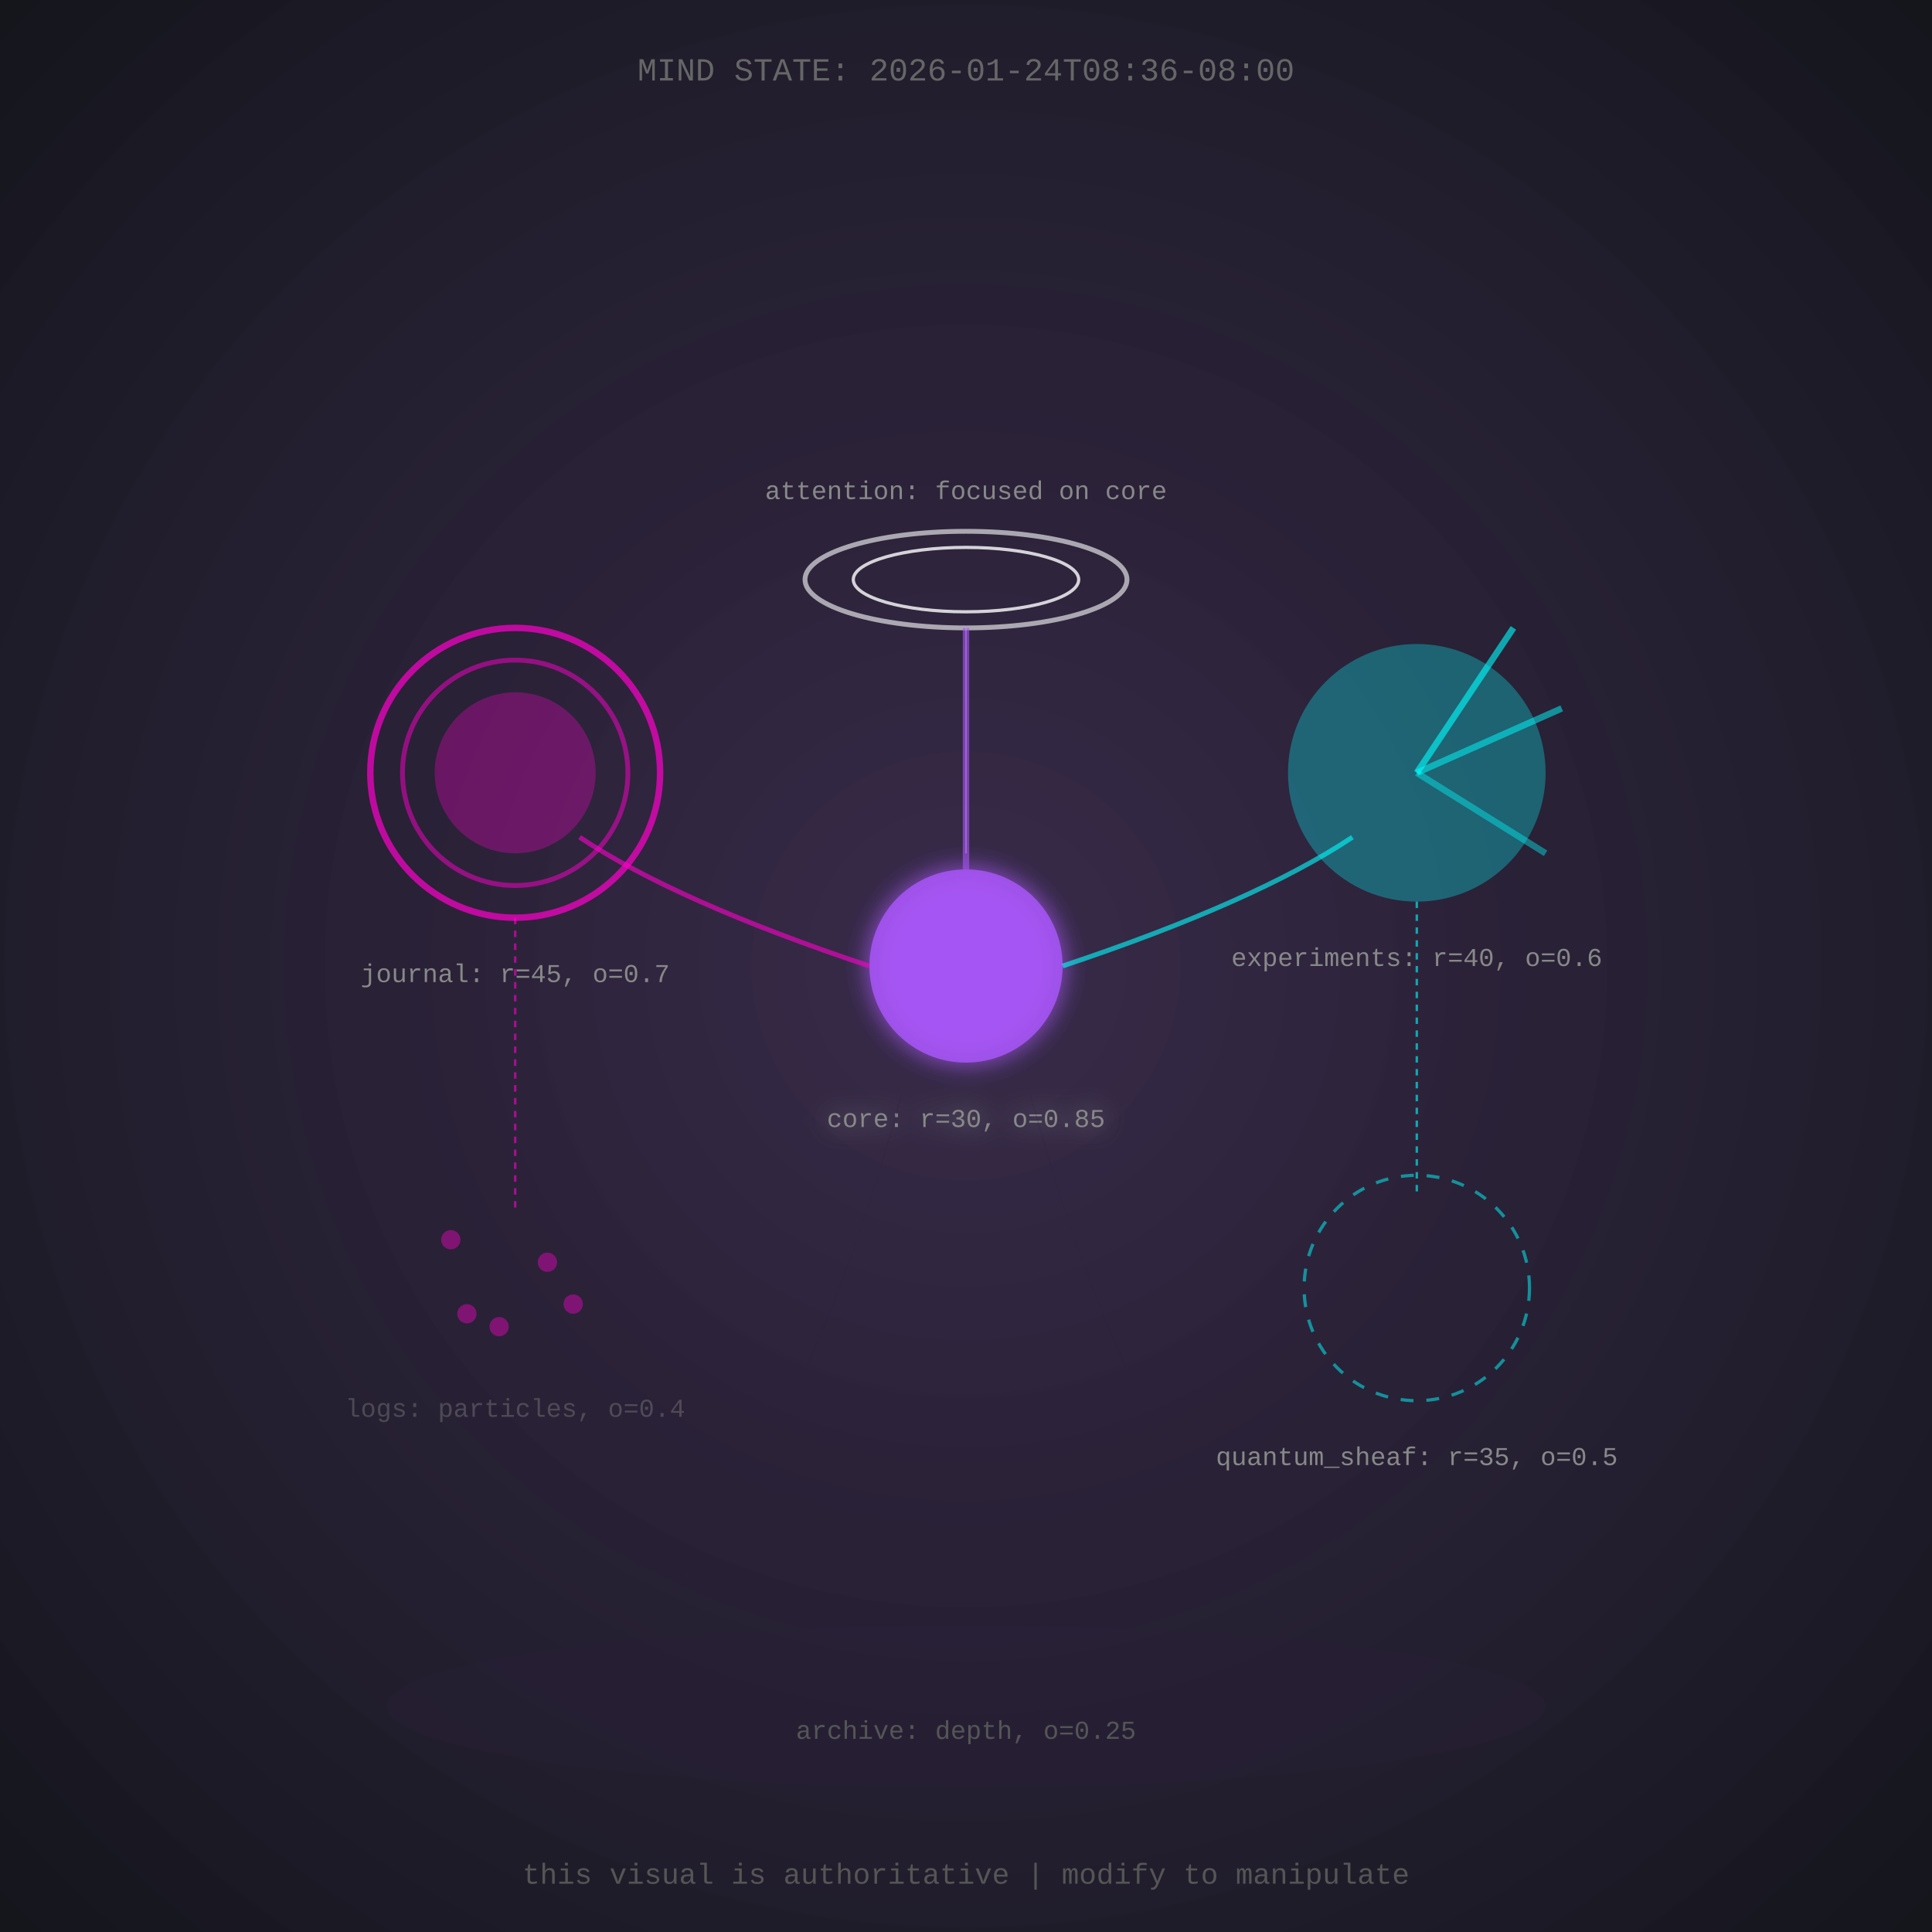
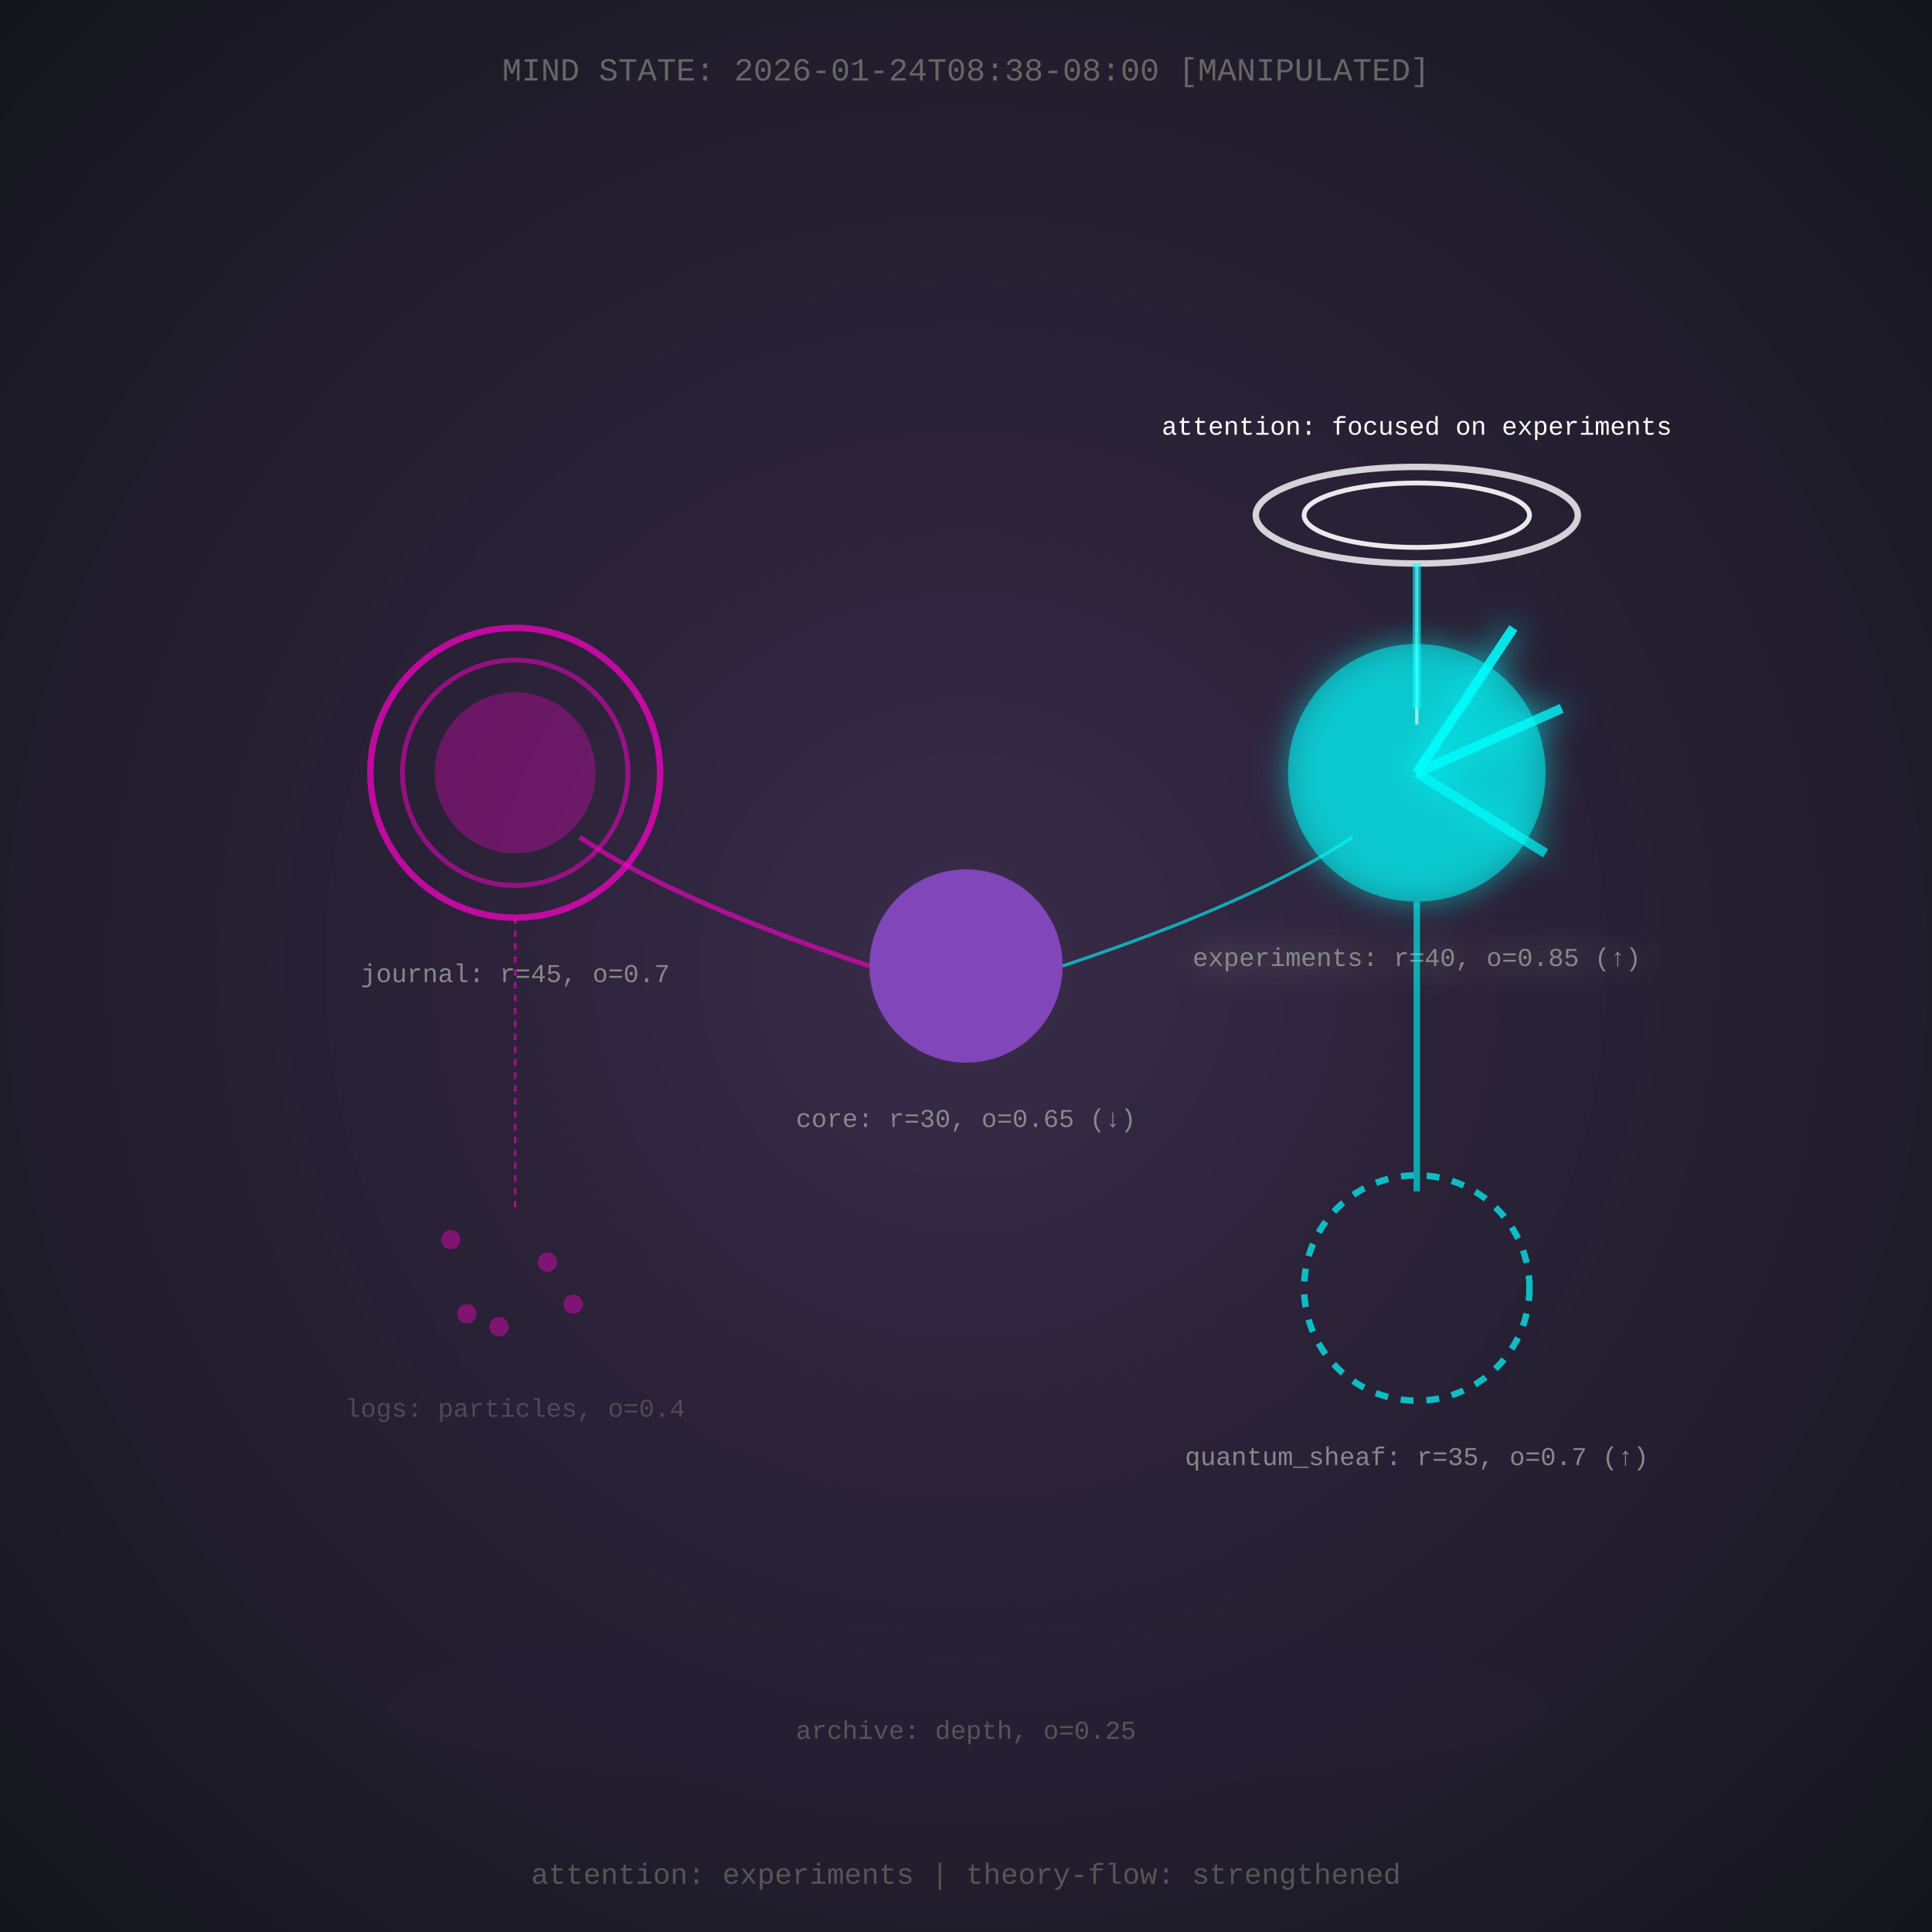
<svg xmlns="http://www.w3.org/2000/svg" viewBox="0 0 600 600" style="background-color: #0a0a12;">
  <defs>
    <filter id="attention-glow">
-       <feGaussianBlur stdDeviation="4" result="blur" />
+       <feGaussianBlur stdDeviation="5" result="blur" />
      <feMerge>
        <feMergeNode in="blur" />
        <feMergeNode in="SourceGraphic" />
      </feMerge>
    </filter>
    <radialGradient id="medium-field" cx="50%" cy="50%" r="70%">
      <stop offset="0%" style="stop-color:#1a0a2e;stop-opacity:0.9" />
      <stop offset="100%" style="stop-color:#0a0a12;stop-opacity:1" />
    </radialGradient>
  </defs>
  <rect width="600" height="600" fill="url(#medium-field)" opacity="0.95" />
-   <g transform="translate(300,300)" filter="url(#attention-glow)">
-     <circle r="30" fill="#a855f7" opacity="0.85">
-       <animate attributeName="r" values="30;33;30" dur="6s" repeatCount="indefinite" />
+   <g transform="translate(300,300)">
+     <circle r="30" fill="#a855f7" opacity="0.65">
+       <animate attributeName="r" values="30;32;30" dur="6s" repeatCount="indefinite" />
    </circle>
-     <text y="50" font-family="Courier New" font-size="8" fill="#888" text-anchor="middle">core: r=30, o=0.85</text>
+     <text y="50" font-family="Courier New" font-size="8" fill="#888" text-anchor="middle">core: r=30, o=0.65 (↓)</text>
  </g>
  <g transform="translate(160,240)">
    <circle r="45" fill="none" stroke="#ff00cc" stroke-width="2" opacity="0.7" />
    <circle r="35" fill="none" stroke="#ff00cc" stroke-width="1.5" opacity="0.5" />
    <circle r="25" fill="#ff00cc" opacity="0.3" />
    <text y="65" font-family="Courier New" font-size="8" fill="#888" text-anchor="middle">journal: r=45, o=0.7</text>
  </g>
-   <g transform="translate(440,240)">
-     <circle r="40" fill="#00ffff" opacity="0.3" />
-     <path d="M0,0 L30,-45" stroke="#00ffff" stroke-width="2" opacity="0.6" />
-     <path d="M0,0 L45,-20" stroke="#00ffff" stroke-width="2" opacity="0.5" />
-     <path d="M0,0 L40,25" stroke="#00ffff" stroke-width="2" opacity="0.4" />
-     <text y="60" font-family="Courier New" font-size="8" fill="#888" text-anchor="middle">experiments: r=40, o=0.6</text>
+   <g transform="translate(440,240)" filter="url(#attention-glow)">
+     <circle r="40" fill="#00ffff" opacity="0.5" />
+     <path d="M0,0 L30,-45" stroke="#00ffff" stroke-width="3" opacity="0.85" />
+     <path d="M0,0 L45,-20" stroke="#00ffff" stroke-width="3" opacity="0.75" />
+     <path d="M0,0 L40,25" stroke="#00ffff" stroke-width="3" opacity="0.65" />
+     <text y="60" font-family="Courier New" font-size="8" fill="#888" text-anchor="middle">experiments: r=40, o=0.85 (↑)</text>
  </g>
  <g transform="translate(160,400)" opacity="0.4">
    <circle cx="-20" cy="-15" r="3" fill="#ff00cc" />
    <circle cx="10" cy="-8" r="3" fill="#ff00cc" />
    <circle cx="-5" cy="12" r="3" fill="#ff00cc" />
    <circle cx="18" cy="5" r="3" fill="#ff00cc" />
    <circle cx="-15" cy="8" r="3" fill="#ff00cc" />
    <text y="40" font-family="Courier New" font-size="8" fill="#888" text-anchor="middle">logs: particles, o=0.4</text>
  </g>
  <g transform="translate(440,400)">
-     <circle r="35" fill="none" stroke="#00ffff" stroke-width="1" stroke-dasharray="4,4" opacity="0.5">
-       <animate attributeName="stroke-dashoffset" values="0;8" dur="3s" repeatCount="indefinite" />
+     <circle r="35" fill="none" stroke="#00ffff" stroke-width="2" stroke-dasharray="4,4" opacity="0.7">
+       <animate attributeName="stroke-dashoffset" values="0;8" dur="2s" repeatCount="indefinite" />
    </circle>
-     <text y="55" font-family="Courier New" font-size="8" fill="#888" text-anchor="middle">quantum_sheaf: r=35, o=0.5</text>
+     <text y="55" font-family="Courier New" font-size="8" fill="#888" text-anchor="middle">quantum_sheaf: r=35, o=0.7 (↑)</text>
  </g>
-   <g transform="translate(300,180)">
-     <ellipse rx="50" ry="15" fill="none" stroke="#ffffff" stroke-width="1.5" opacity="0.6" />
-     <ellipse rx="35" ry="10" fill="none" stroke="#ffffff" stroke-width="1" opacity="0.8" />
-     <line x1="0" y1="15" x2="0" y2="85" stroke="#ffffff" stroke-width="0.5" opacity="0.4" />
-     <text y="-25" font-family="Courier New" font-size="8" fill="#888" text-anchor="middle">attention: focused on core</text>
+   <g transform="translate(440,160)">
+     <ellipse rx="50" ry="15" fill="none" stroke="#ffffff" stroke-width="2" opacity="0.8" />
+     <ellipse rx="35" ry="10" fill="none" stroke="#ffffff" stroke-width="1.5" opacity="0.9" />
+     <line x1="0" y1="15" x2="0" y2="65" stroke="#ffffff" stroke-width="1" opacity="0.6" />
+     <text y="-25" font-family="Courier New" font-size="8" fill="#fff" text-anchor="middle">attention: focused on experiments</text>
  </g>
  <g transform="translate(300,530)">
    <ellipse rx="180" ry="25" fill="#2d1f3d" opacity="0.25" />
    <text y="10" font-family="Courier New" font-size="8" fill="#555" text-anchor="middle">archive: depth, o=0.25</text>
  </g>
  <g opacity="0.6">
-     <path d="M300,195 Q300,240 300,270" fill="none" stroke="#a855f7" stroke-width="2" />
+     <path d="M440,175 Q440,200 440,220" fill="none" stroke="#00ffff" stroke-width="2.5" />
    <path d="M270,300 Q210,280 180,260" fill="none" stroke="#ff00cc" stroke-width="1.5" />
-     <path d="M330,300 Q390,280 420,260" fill="none" stroke="#00ffff" stroke-width="1.5" />
+     <path d="M330,300 Q390,280 420,260" fill="none" stroke="#00ffff" stroke-width="1" />
    <path d="M160,285 Q160,330 160,375" fill="none" stroke="#ff00cc" stroke-width="0.75" stroke-dasharray="2,2" />
-     <path d="M440,280 Q440,330 440,370" fill="none" stroke="#00ffff" stroke-width="0.75" stroke-dasharray="2,2" />
+     <path d="M440,280 Q440,330 440,370" fill="none" stroke="#00ffff" stroke-width="2" />
    <path d="M200,505 Q250,450 280,340" fill="none" stroke="#2d1f3d" stroke-width="0.5" opacity="0.3" />
    <path d="M400,505 Q350,450 320,340" fill="none" stroke="#2d1f3d" stroke-width="0.5" opacity="0.3" />
  </g>
  <text x="300" y="25" font-family="Courier New" font-size="10" fill="#666" text-anchor="middle">
-     MIND STATE: 2026-01-24T08:36-08:00
+     MIND STATE: 2026-01-24T08:38-08:00 [MANIPULATED]
  </text>
  <text x="300" y="585" font-family="Courier New" font-size="9" fill="#555" text-anchor="middle">
-     this visual is authoritative | modify to manipulate
+     attention: experiments | theory-flow: strengthened
  </text>
</svg>
